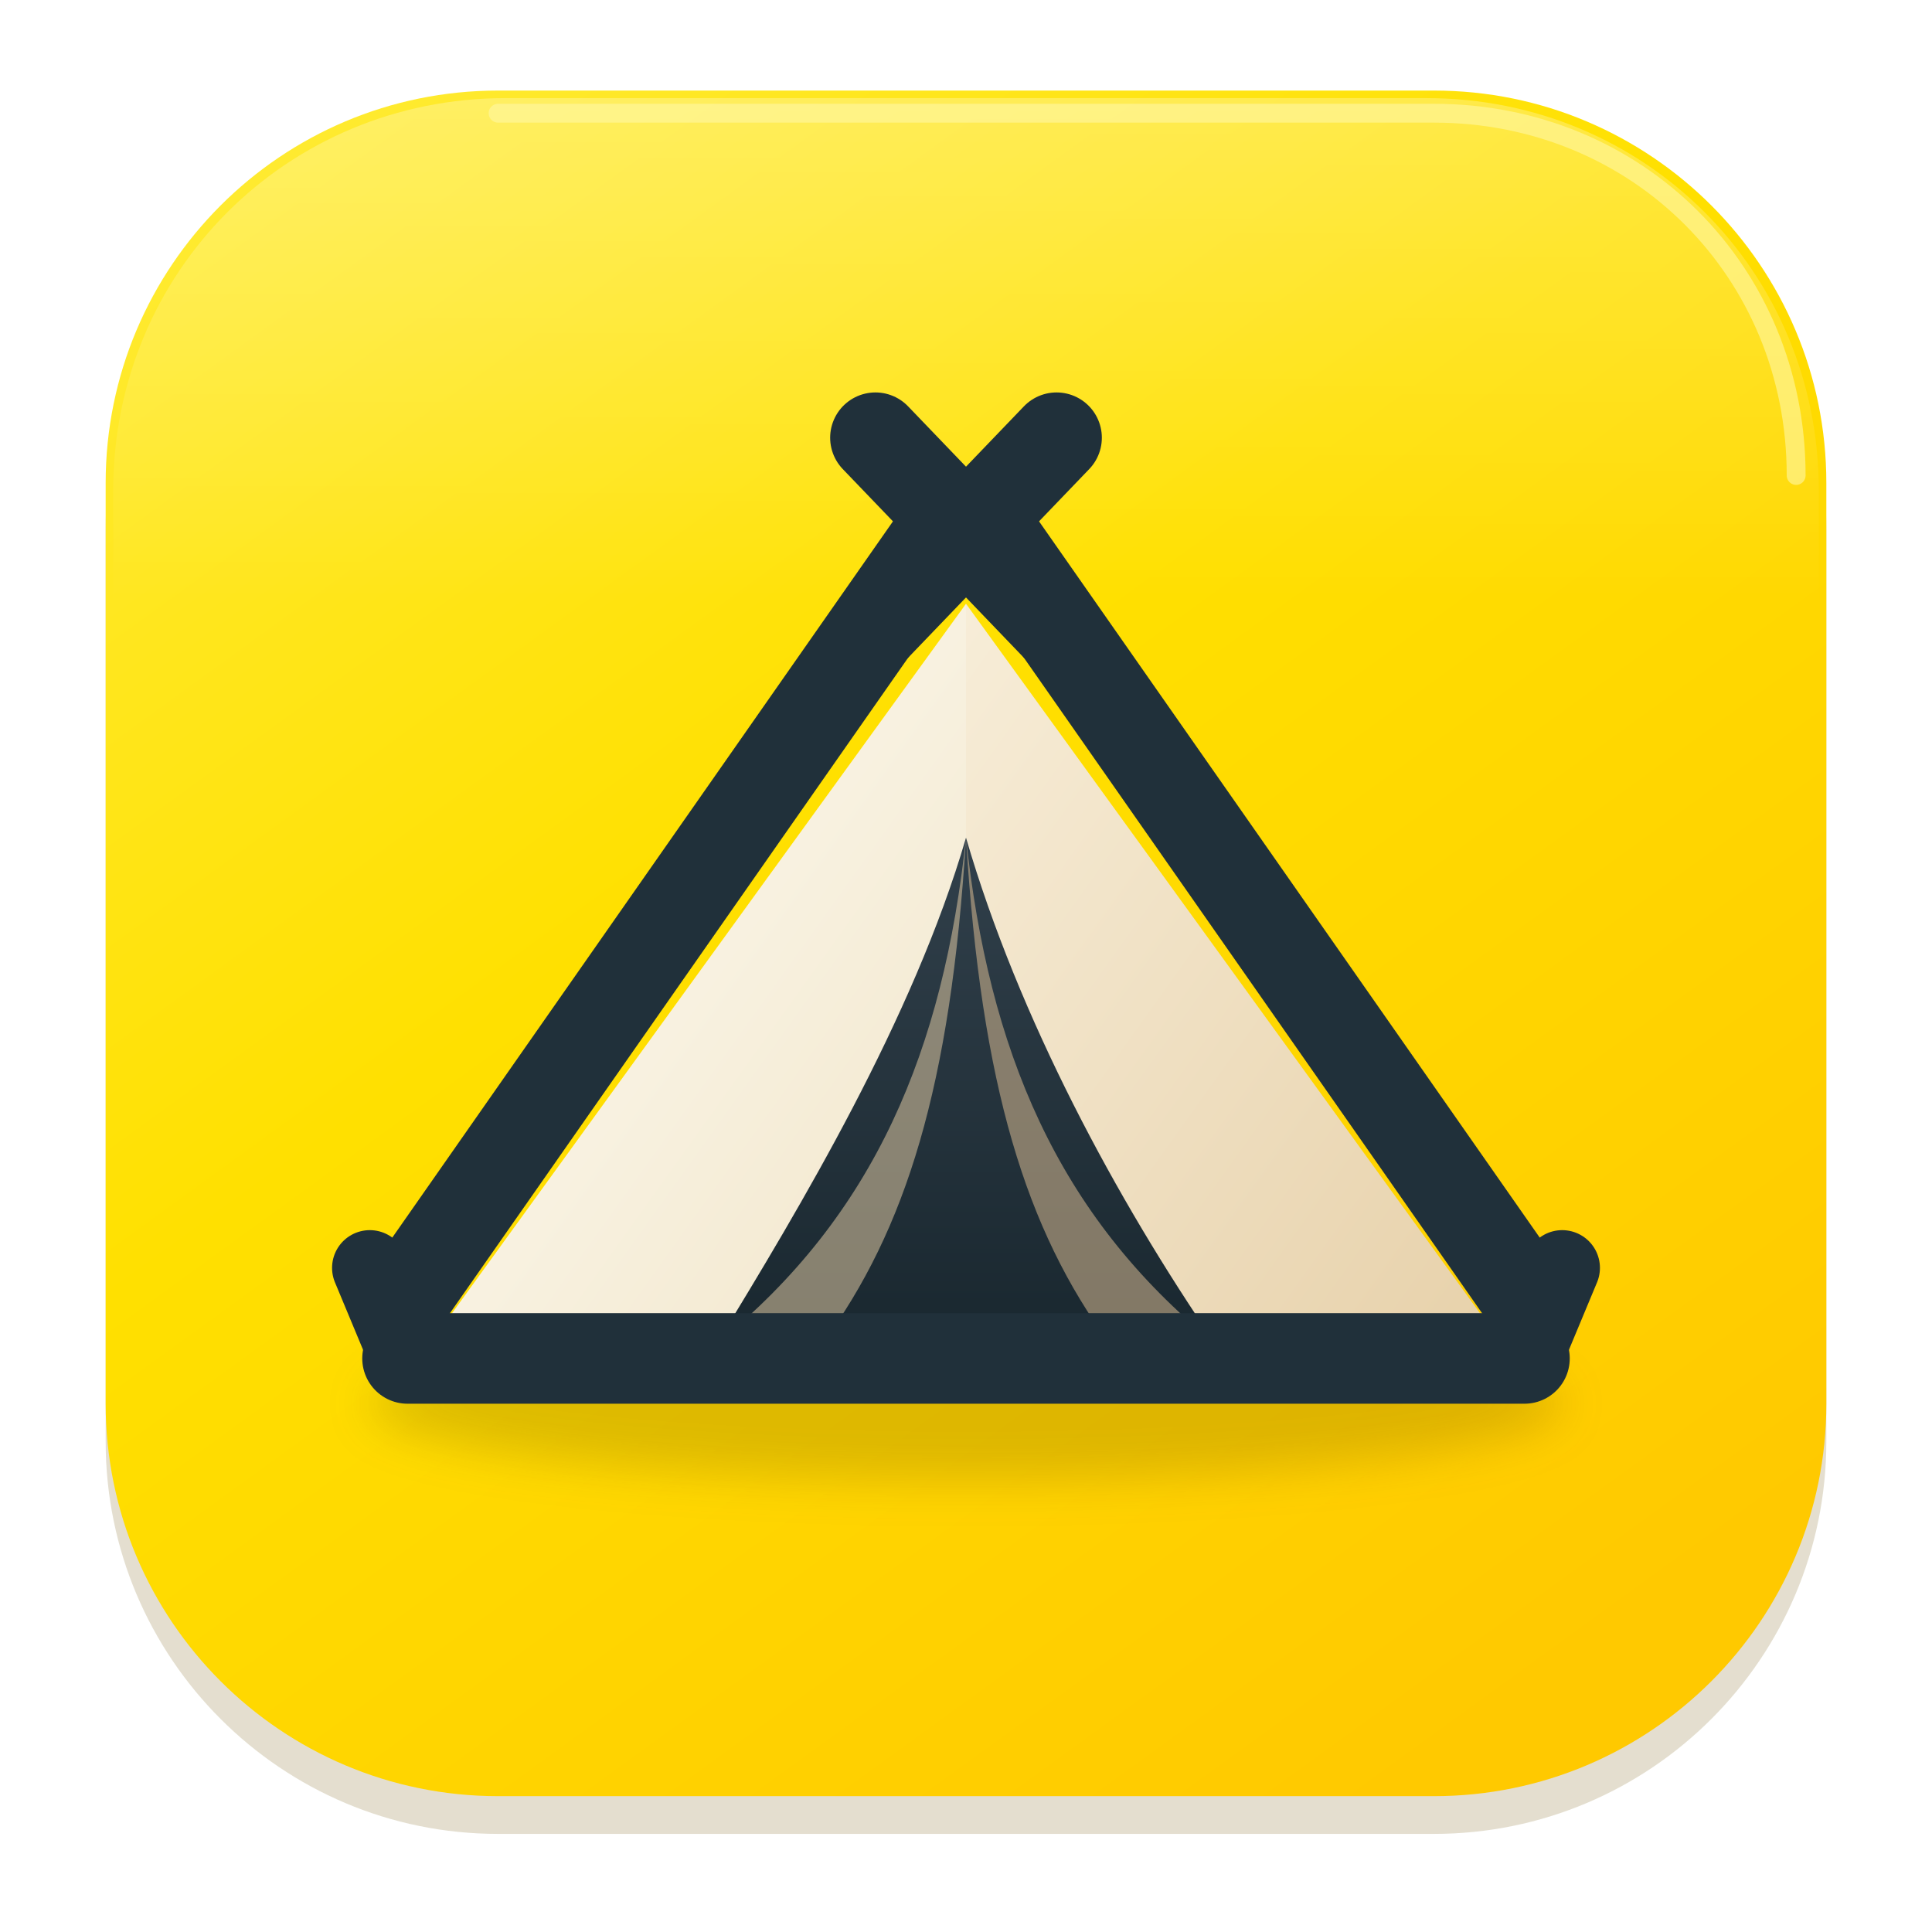
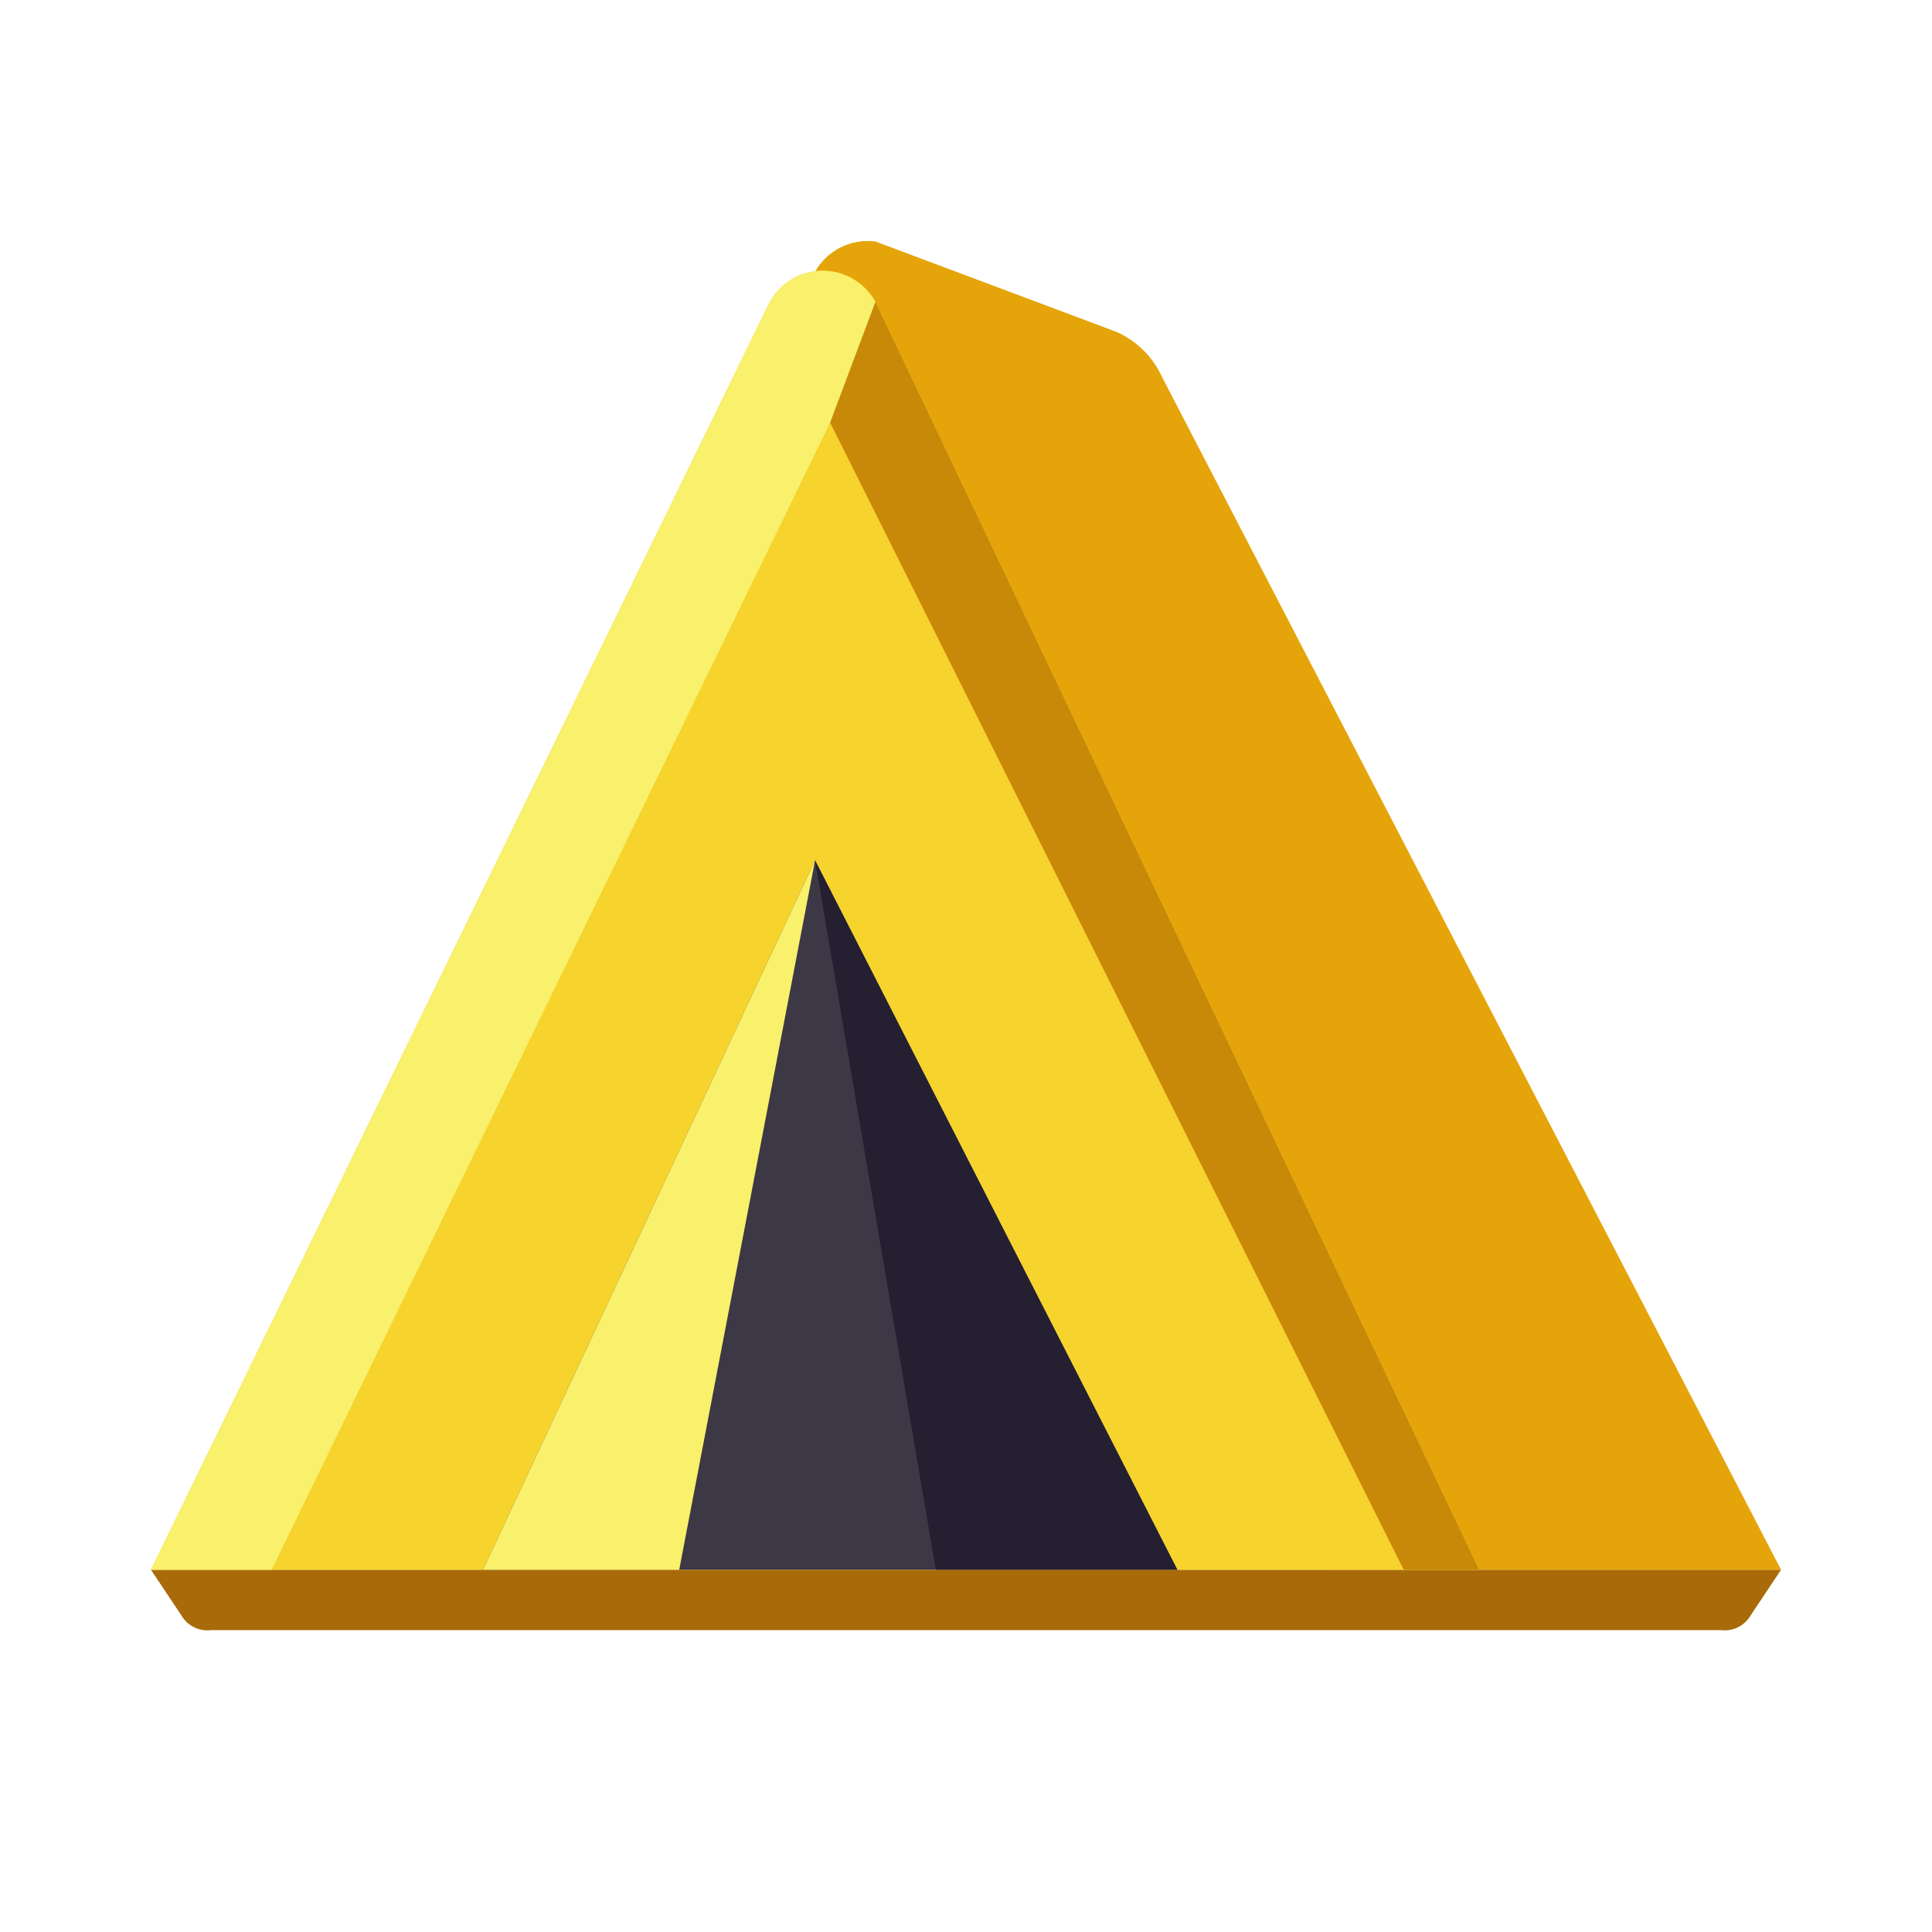
- <svg xmlns="http://www.w3.org/2000/svg" width="256" height="256" viewBox="0 0 256 256">
-   <defs>
-     <linearGradient id="gold" x1="0" y1="0" x2="0.75" y2="1">
-       <stop offset="0" stop-color="#ffec38" />
-       <stop offset="0.46" stop-color="#ffe000" />
-       <stop offset="1" stop-color="#ffc900" />
-     </linearGradient>
-     <linearGradient id="canvasLeft" x1="0" y1="0" x2="1" y2="1">
-       <stop offset="0" stop-color="#fffef8" />
-       <stop offset="1" stop-color="#f1e5c9" />
-     </linearGradient>
-     <linearGradient id="canvasRight" x1="0" y1="0" x2="1" y2="1">
-       <stop offset="0" stop-color="#f7edd8" />
-       <stop offset="1" stop-color="#e7d1aa" />
-     </linearGradient>
-     <linearGradient id="tentDoor" x1="0" y1="0" x2="0" y2="1">
-       <stop offset="0" stop-color="#31404b" />
-       <stop offset="1" stop-color="#19272f" />
-     </linearGradient>
-     <linearGradient id="surfaceGlint" x1="0" y1="0" x2="0" y2="1">
-       <stop offset="0" stop-color="white" stop-opacity=".26" />
-       <stop offset="1" stop-color="white" stop-opacity="0" />
-     </linearGradient>
-     <filter id="shadow" x="-25%" y="-25%" width="150%" height="175%">
-       <feGaussianBlur stdDeviation="3" />
-     </filter>
-   </defs>
-   <rect x="14" y="18" width="228" height="225" rx="52" fill="#6d5200" opacity=".19" />
-   <rect x="14" y="12" width="228" height="226" rx="52" fill="url(#gold)" />
-   <path d="M67 13H189c29 0 52 23 52 52v15H15V65c0-29 23-52 52-52Z" fill="url(#surfaceGlint)" />
-   <path d="M66 15h124c27 0 48 21 48 48" fill="none" stroke="#fff7a1" stroke-width="2.5" opacity=".62" stroke-linecap="round" />
-   <ellipse cx="128" cy="186" rx="79" ry="10" fill="#5e4900" opacity=".21" filter="url(#shadow)" />
-   <g stroke="#20303a" stroke-width="12" stroke-linecap="round" stroke-linejoin="round" fill="none">
-     <path d="M116 58l24 25" />
-     <path d="M140 58l-24 25" />
-     <path d="M125 70 53 173" />
-     <path d="M131 70 203 173" />
-   </g>
-   <path d="M128 80 57 178h71Z" fill="url(#canvasLeft)" />
-   <path d="M128 80 199 178h-71Z" fill="url(#canvasRight)" />
-   <path d="M128 111c-7 24-22 49-33 67h66c-13-19-26-43-33-67Z" fill="url(#tentDoor)" />
-   <path d="M128 111c-3 28-12 50-33 67h14c11-15 17-34 19-67Z" fill="#d9c49f" opacity=".57" />
-   <path d="M128 111c3 28 12 50 33 67h-14c-11-15-17-34-19-67Z" fill="#d1b58e" opacity=".57" />
-   <g fill="none" stroke="#20303a" stroke-linecap="round" stroke-linejoin="round">
-     <path d="M54 180h148" stroke-width="12" />
-     <path d="m54 180-5-12" stroke-width="10" />
-     <path d="m202 180 5-12" stroke-width="10" />
-   </g>
+ <svg xmlns="http://www.w3.org/2000/svg" width="128" height="128" viewBox="0 0 128 128">
+   <path fill="#a96b09" d="M10 104h108l-2 3a2 2 0 0 1-2 1H14a2 2 0 0 1-2-1z" />
+   <path fill="#e5a50a" d="M54 18a4 4 0 0 1 4-2l16 6a6 6 0 0 1 3 3l41 79H88z" />
+   <path fill="#f6d32d" d="M51 20a4 4 0 0 1 7 0l40 84H10z" />
+   <path fill="#f9f06b" d="M51 20a4 4 0 0 1 7 0l-3 8-37 76h-8z" />
+   <path fill="#3d3846" d="M54 57l24 47H32z" />
+   <path fill="#241f31" d="M54 57l24 47H62z" />
+   <path fill="#f9f06b" d="M54 57l-9 47H32z" />
+   <path fill="#c88808" d="M58 20l40 84h-5L55 28z" />
</svg>
